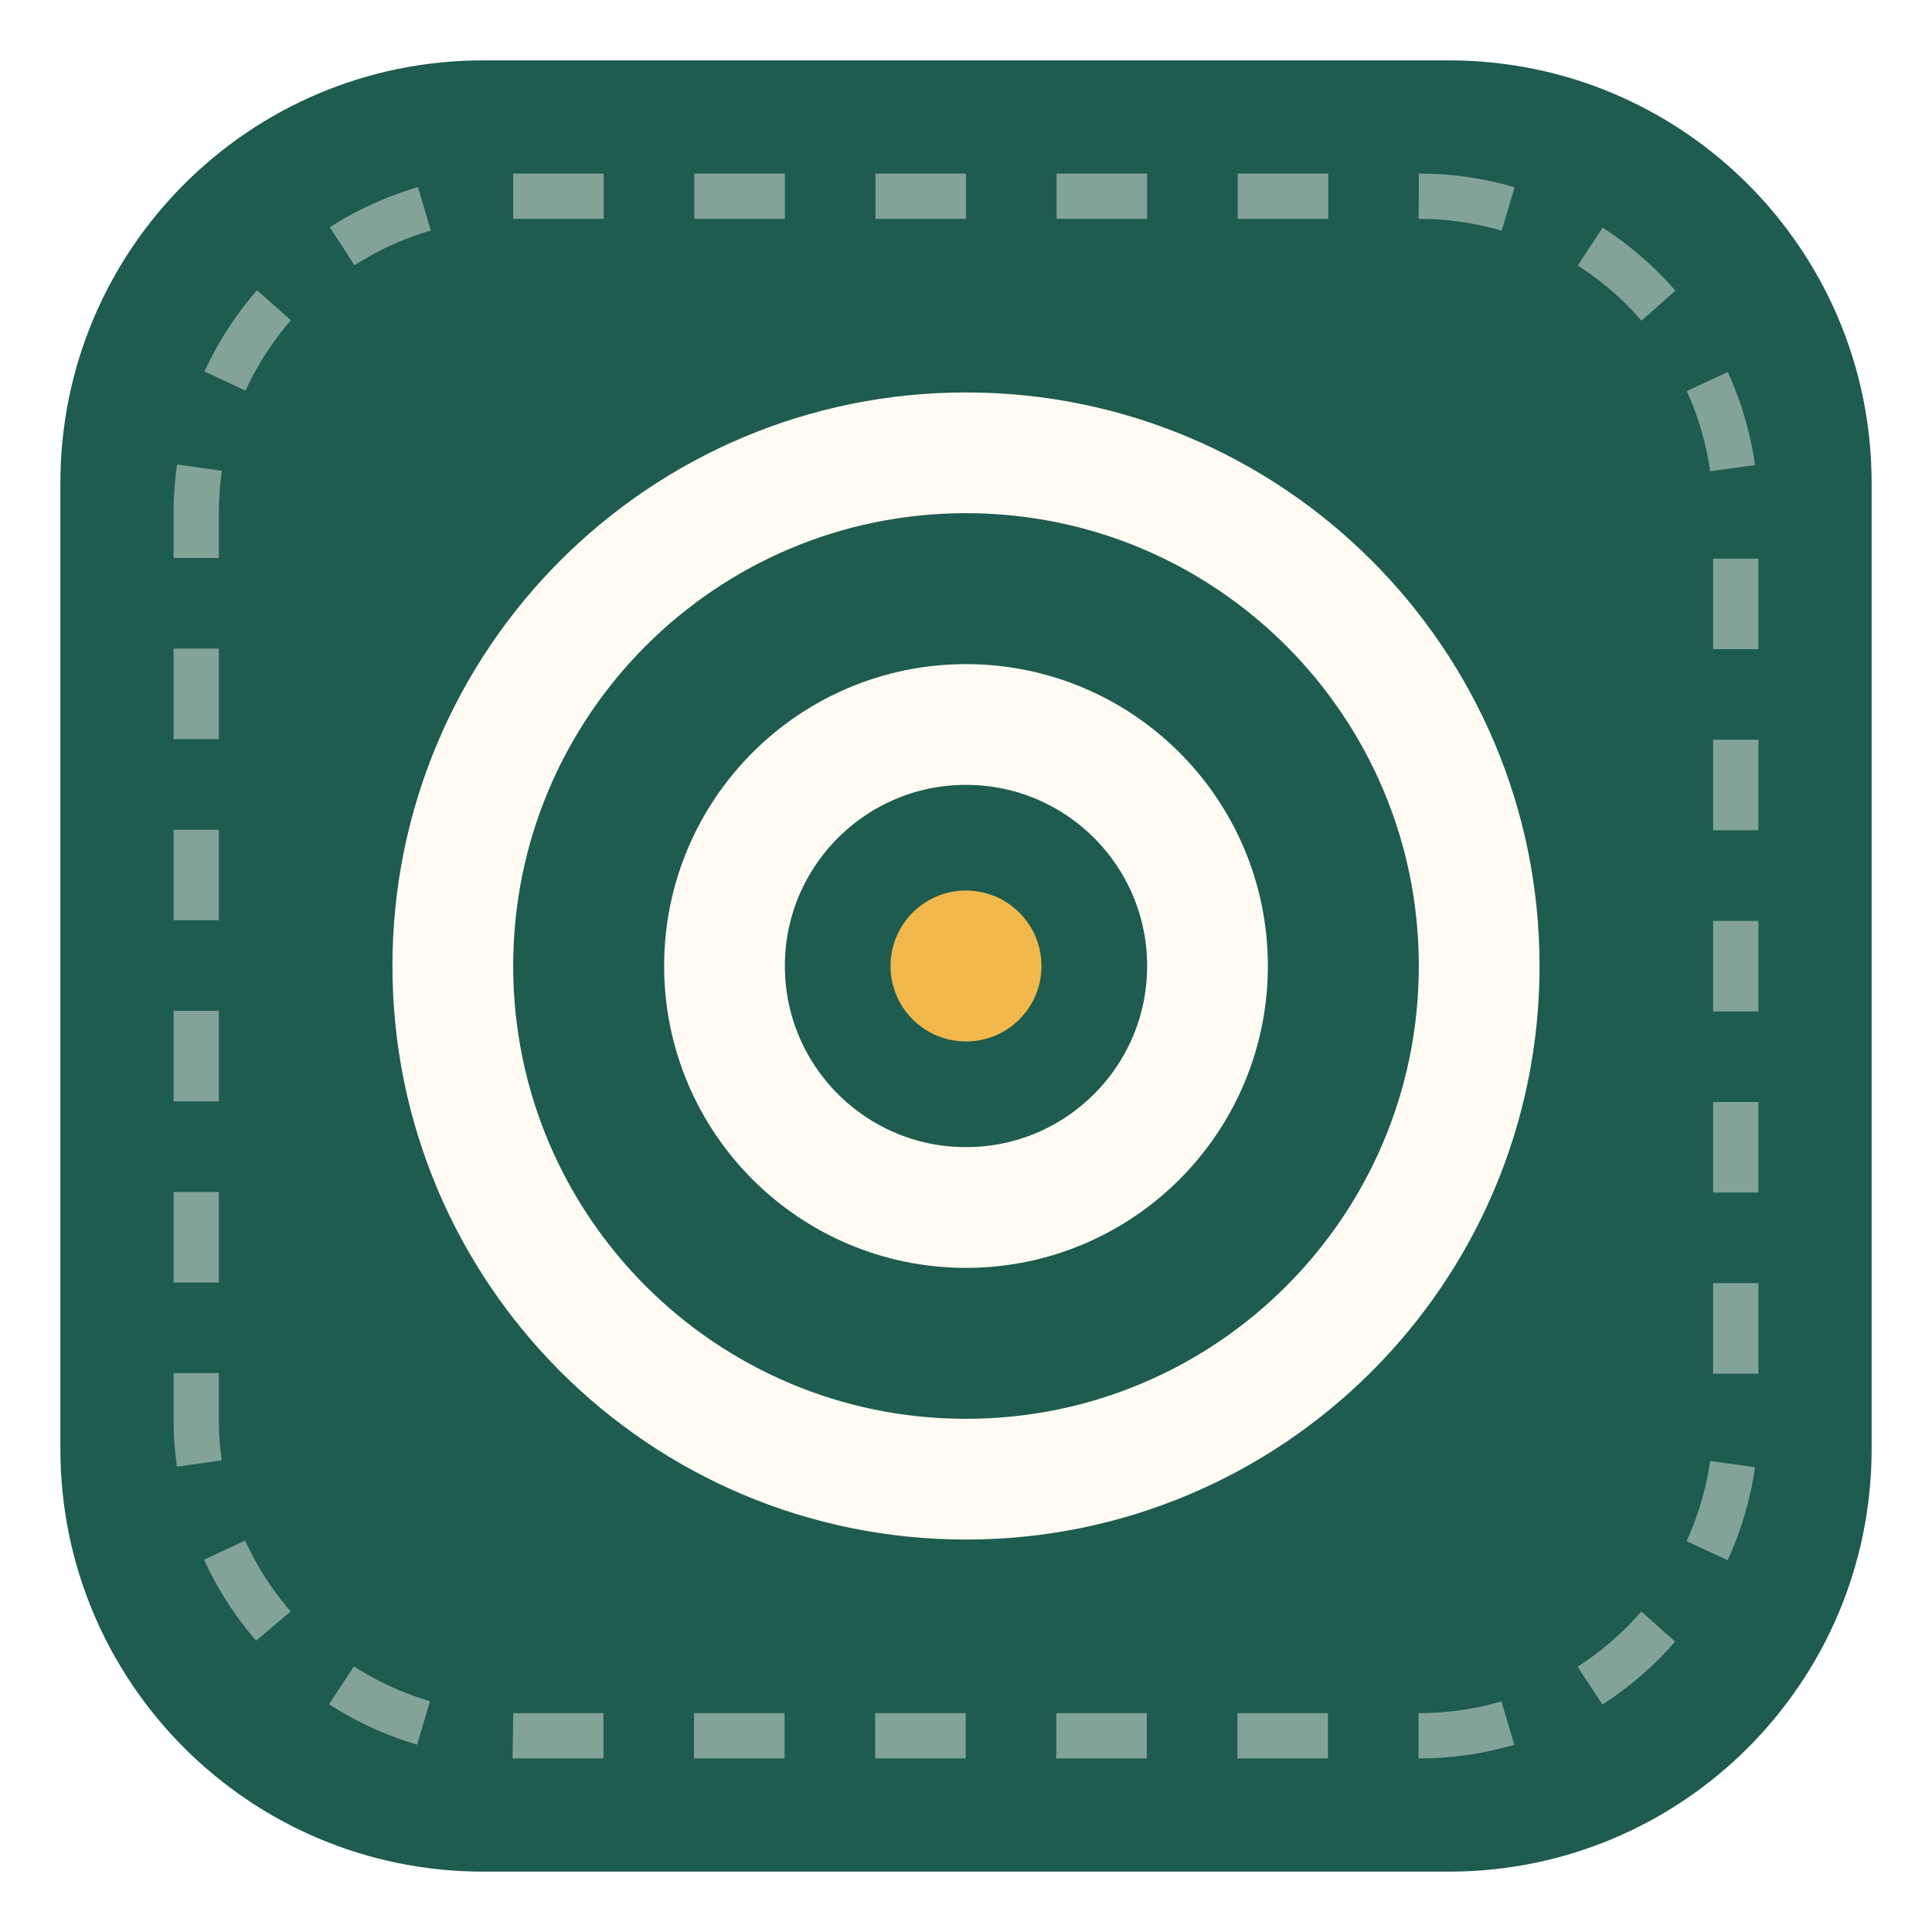
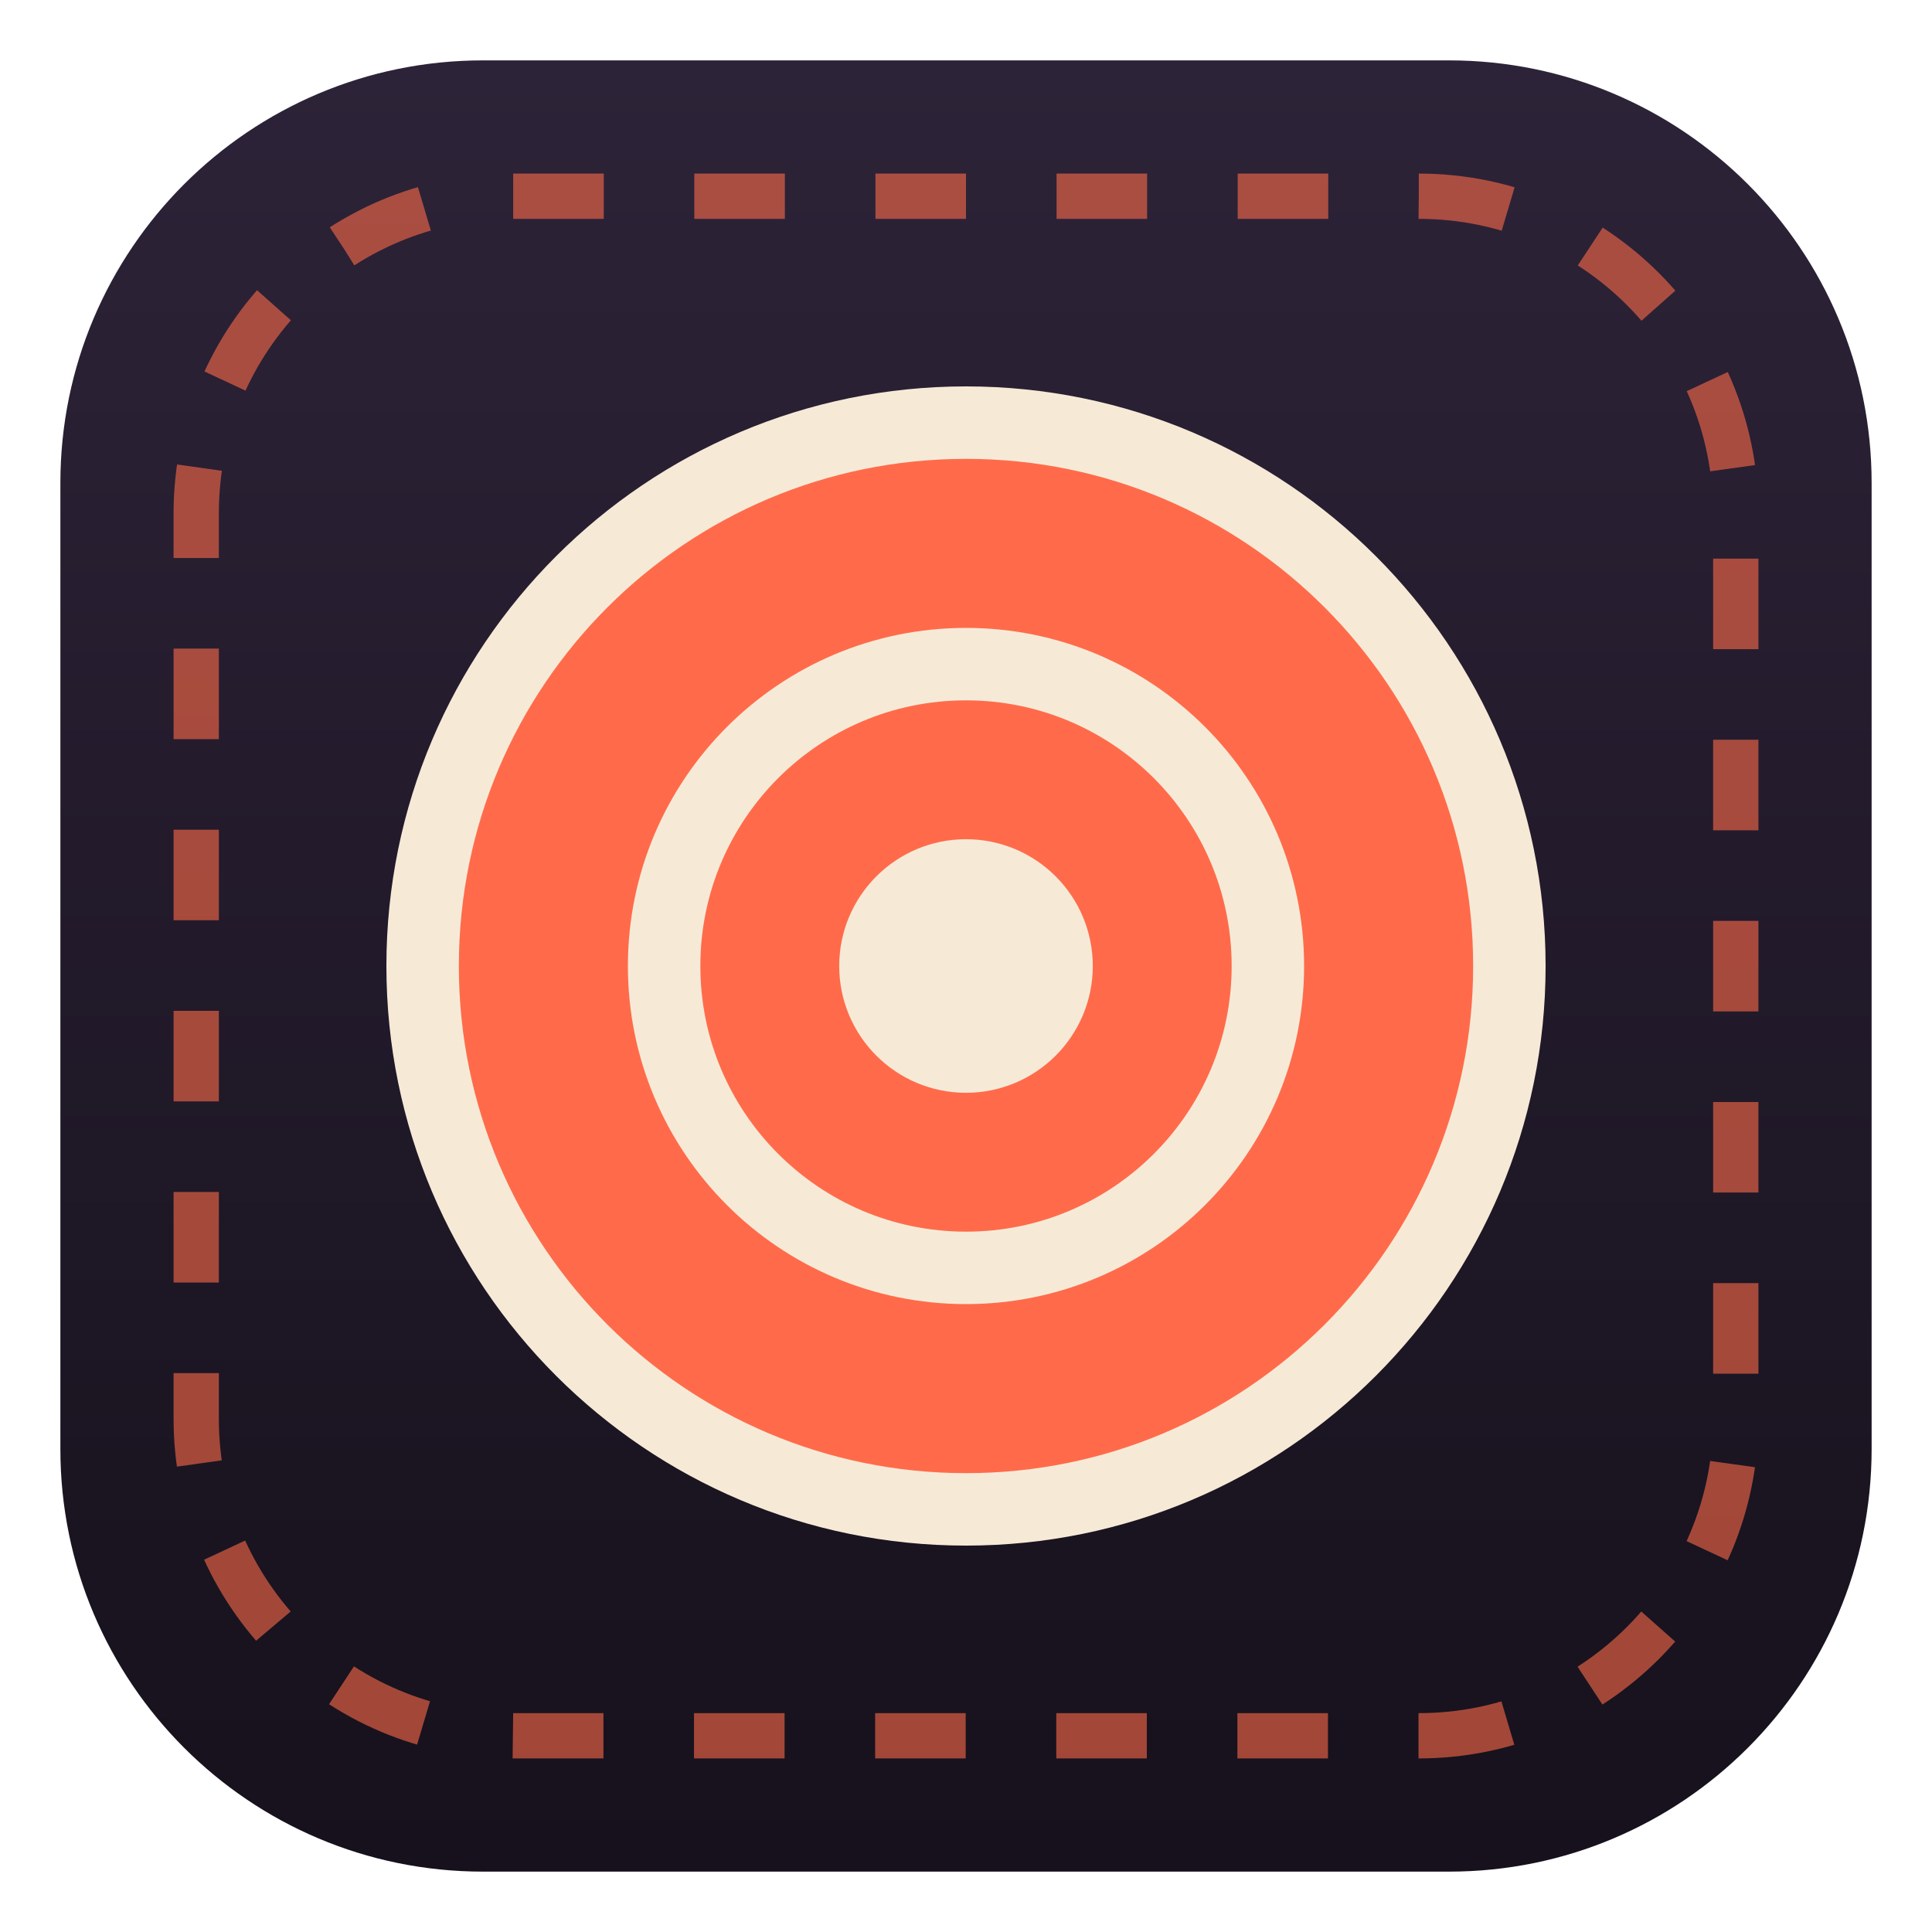
<svg xmlns="http://www.w3.org/2000/svg" viewBox="0 0 64 64" width="64" height="64" role="img">
-   <rect x="2" y="2" width="60" height="60" rx="14" fill="#1d5c4e" />
-   <rect x="6.5" y="6.5" width="51" height="51" rx="10.5" fill="none" stroke="#fffaf2" stroke-opacity=".45" stroke-width="1.5" stroke-dasharray="3 3" />
-   <g fill="#fffaf2" stroke="#fffaf2" stroke-width="2" stroke-linejoin="round" stroke-linecap="round">
-     <circle cx="32" cy="32" r="17" fill="none" stroke-width="4" />
-     <circle cx="32" cy="32" r="8" fill="none" stroke-width="4" />
-     <g fill="#f2b84b" stroke="none">
-       <circle cx="32" cy="32" r="2.5" />
-     </g>
+   <defs>
+     <linearGradient id="t" x1="0" y1="0" x2="0" y2="1">
+       <stop offset="0" stop-color="#2d2338" />
+       <stop offset="1" stop-color="#16111c" />
+     </linearGradient>
+   </defs>
+   <rect x="2" y="2" width="60" height="60" rx="14" fill="url(#t)" />
+   <rect x="6.5" y="6.5" width="51" height="51" rx="10.5" fill="none" stroke="#ff6b4a" stroke-opacity=".6" stroke-width="1.5" stroke-dasharray="3 3" />
+   <g fill="none" stroke="#f6ead7" stroke-width="2.4" stroke-linejoin="round" stroke-linecap="round">
+     <circle cx="32" cy="32" r="18" fill="#ff6b4a" />
+     <circle cx="32" cy="32" r="10" />
+     <circle cx="32" cy="32" r="3" fill="#f6ead7" />
  </g>
</svg>
